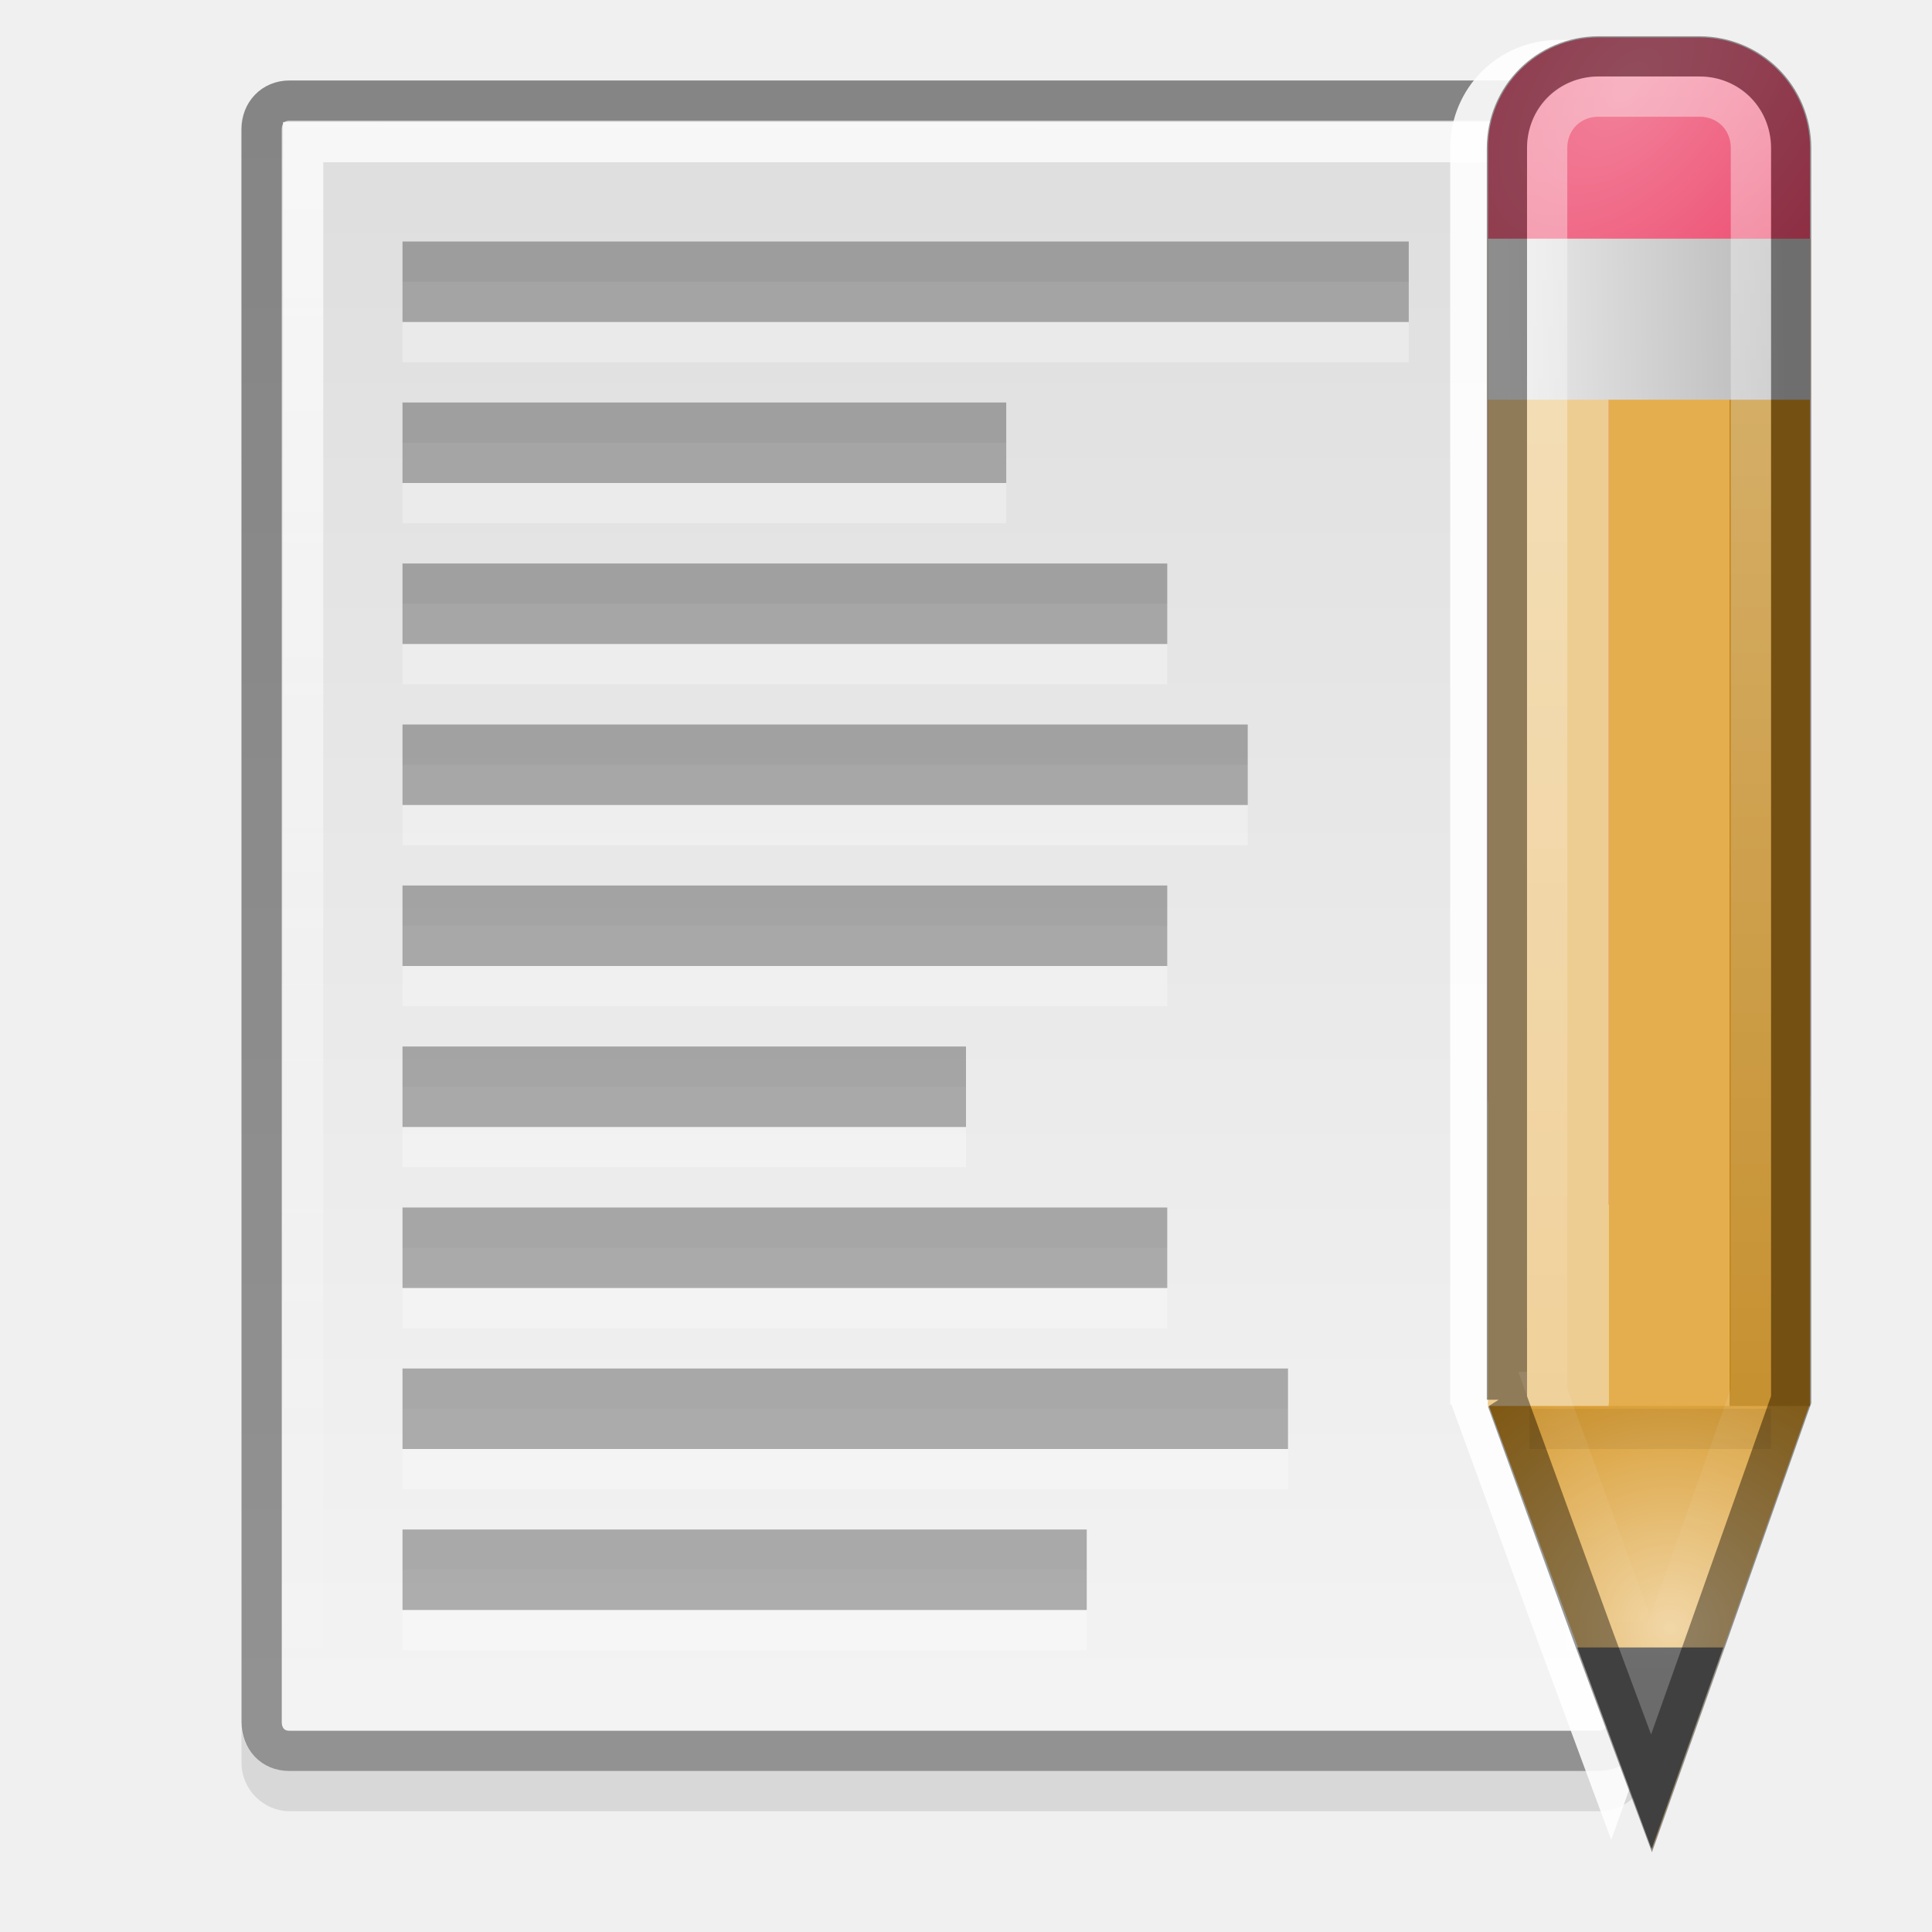
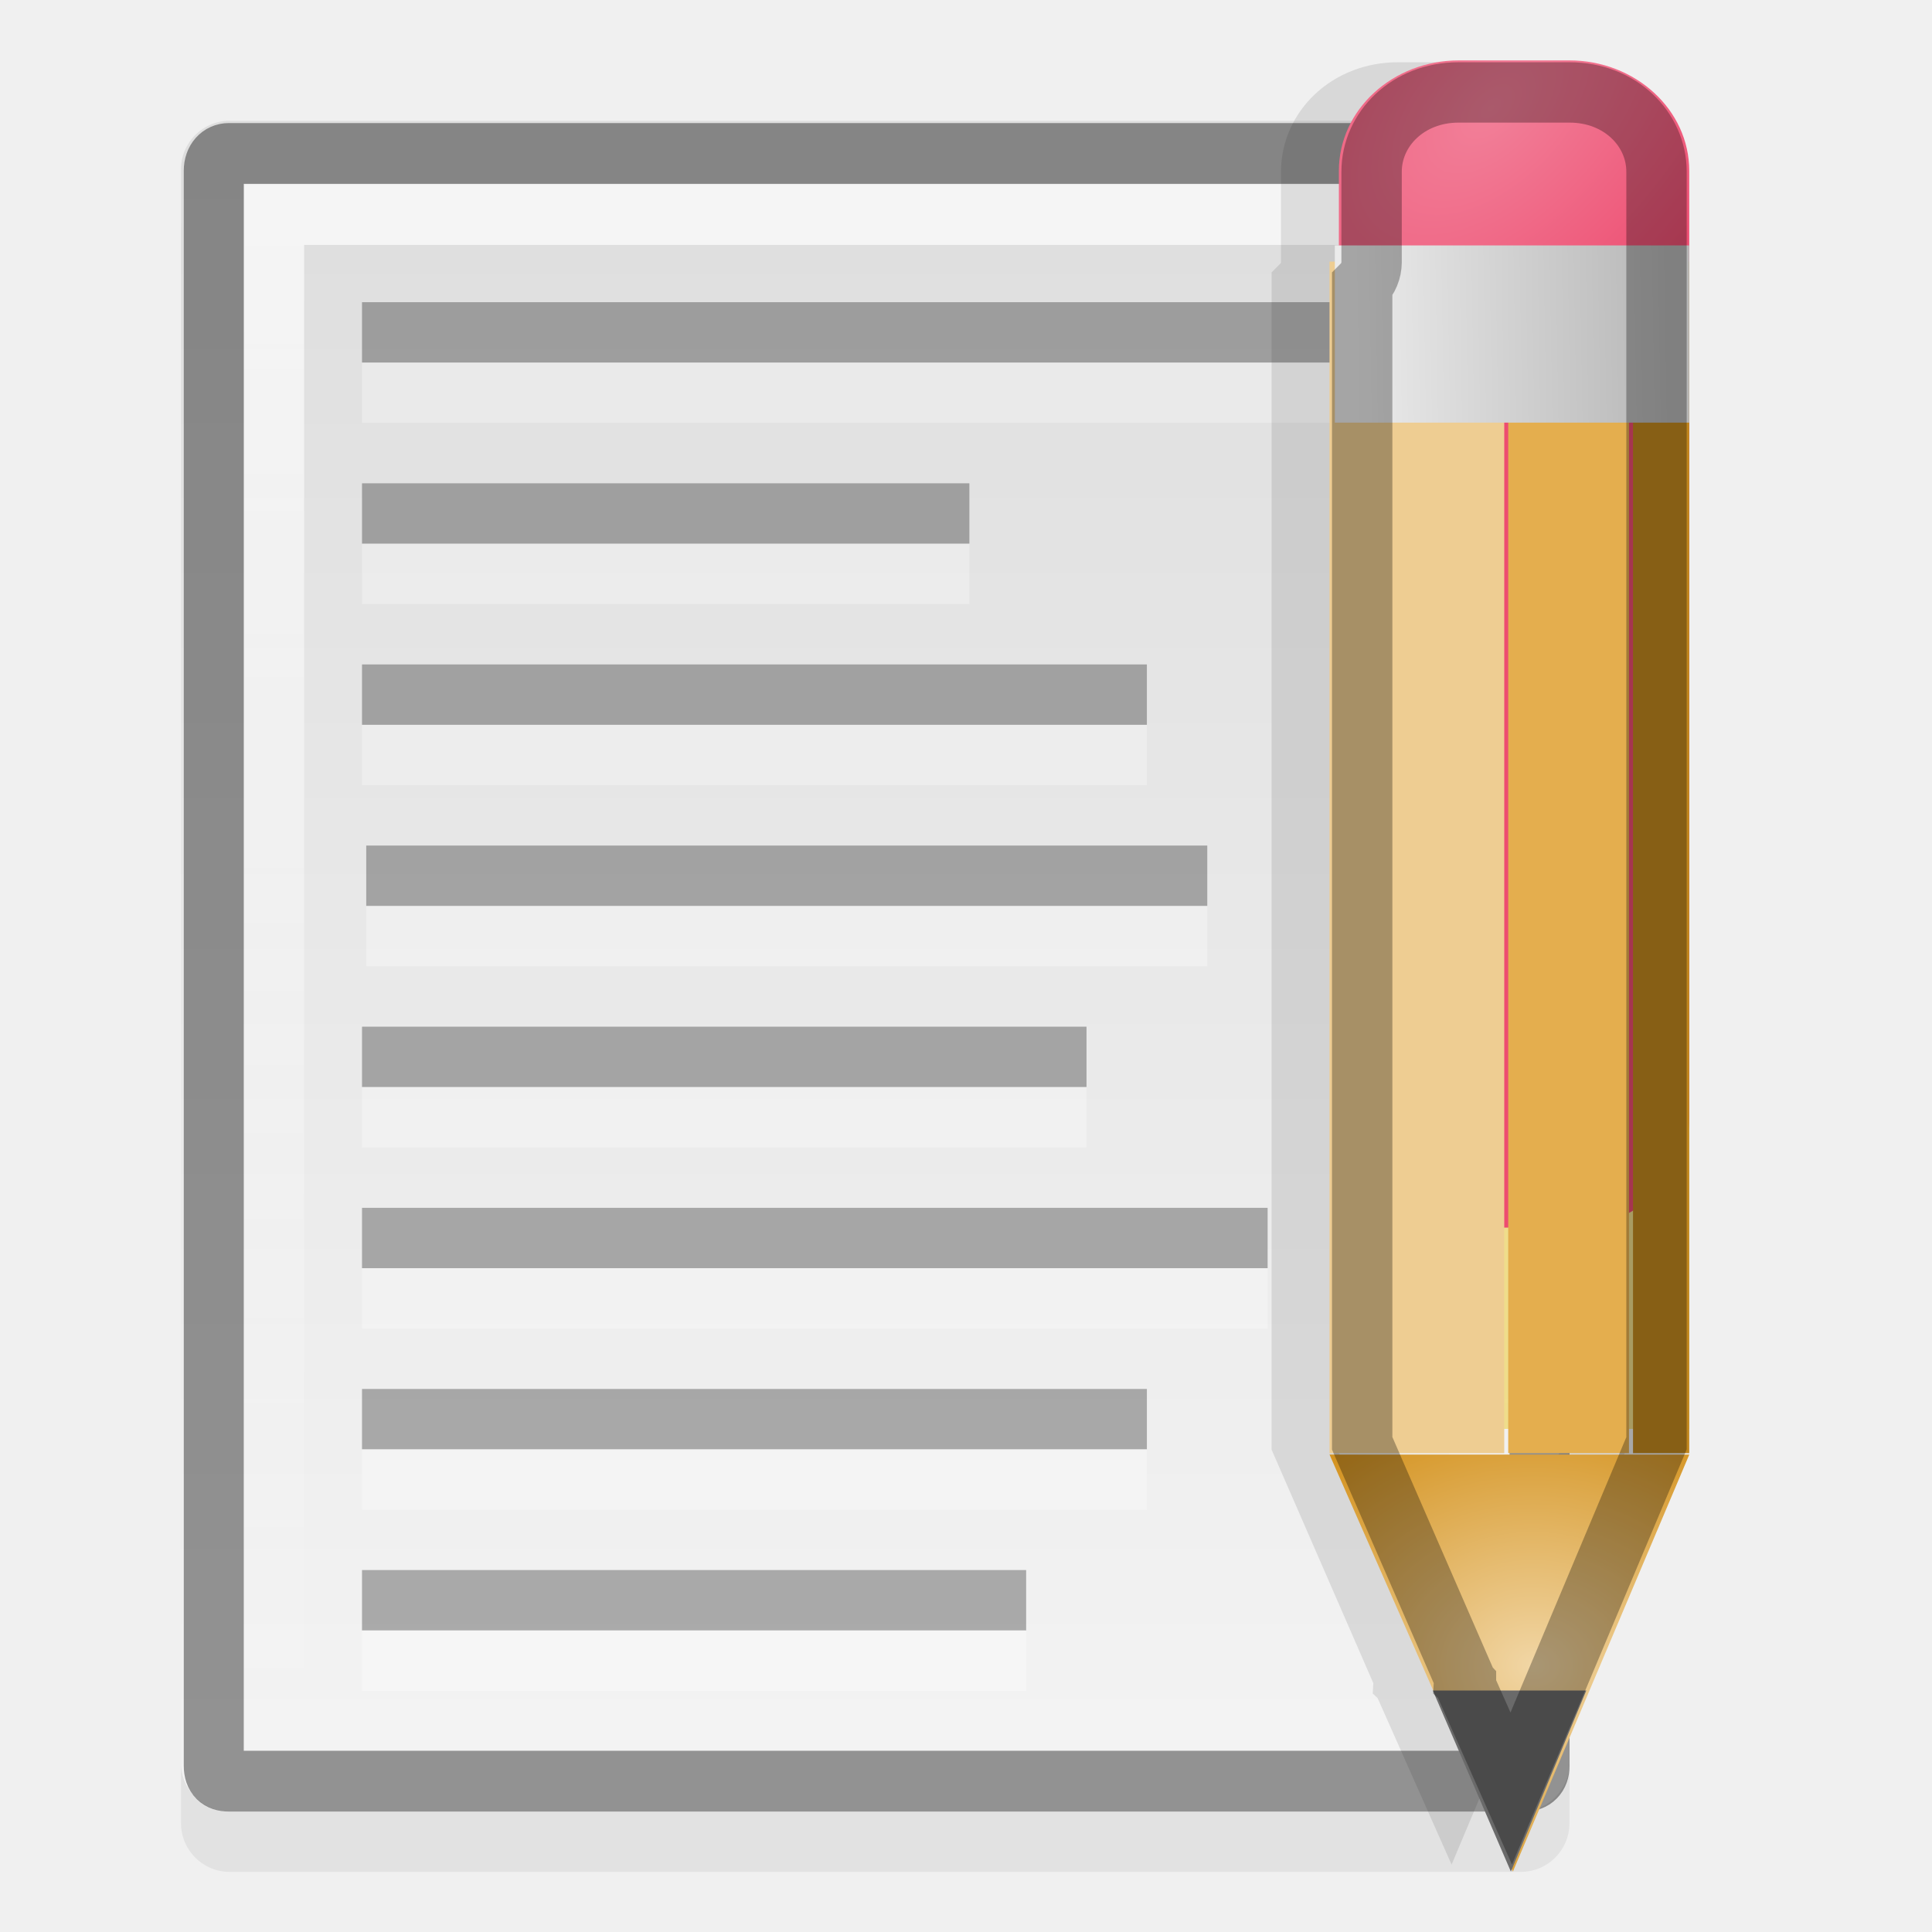
- <svg xmlns="http://www.w3.org/2000/svg" xmlns:xlink="http://www.w3.org/1999/xlink" version="1.0" width="48" height="48" id="svg2">
+ <svg xmlns="http://www.w3.org/2000/svg" xmlns:xlink="http://www.w3.org/1999/xlink" version="1.0" width="32" height="32" id="svg2">
  <defs id="defs4">
    <linearGradient id="linearGradient923">
      <stop id="stop925" style="stop-color:#ffffff;stop-opacity:1" offset="0" />
      <stop id="stop927" style="stop-color:#ffffff;stop-opacity:0" offset="1" />
    </linearGradient>
    <linearGradient id="linearGradient911">
      <stop id="stop913" style="stop-color:#ebebeb;stop-opacity:1" offset="0" />
      <stop id="stop915" style="stop-color:#b7b7b7;stop-opacity:1" offset="1" />
    </linearGradient>
    <linearGradient id="linearGradient871">
      <stop id="stop873" style="stop-color:#f1d6a5;stop-opacity:1" offset="0" />
      <stop id="stop875" style="stop-color:#d49320;stop-opacity:1" offset="1" />
    </linearGradient>
    <linearGradient id="linearGradient855">
      <stop id="stop857" style="stop-color:#f28099;stop-opacity:1" offset="0" />
      <stop id="stop859" style="stop-color:#ed4c70;stop-opacity:1" offset="1" />
    </linearGradient>
-     <linearGradient id="linearGradient4023">
-       <stop id="stop4025" style="stop-color:#ffffff;stop-opacity:1" offset="0" />
-       <stop id="stop4027" style="stop-color:#ffffff;stop-opacity:0" offset="1" />
-     </linearGradient>
-     <linearGradient id="linearGradient919">
-       <stop id="stop921" style="stop-color:#dedede;stop-opacity:1" offset="0" />
-       <stop id="stop923" style="stop-color:#f4f4f4;stop-opacity:1" offset="1" />
-     </linearGradient>
-     <linearGradient x1="41" y1="3" x2="41" y2="44" id="linearGradient4015" xlink:href="#linearGradient919" gradientUnits="userSpaceOnUse" />
-     <linearGradient x1="40" y1="3" x2="39.906" y2="42.969" id="linearGradient4029" xlink:href="#linearGradient4023" gradientUnits="userSpaceOnUse" />
    <radialGradient cx="0.704" cy="16.184" r="14.5" fx="0.704" fy="16.184" id="radialGradient861" xlink:href="#linearGradient855" gradientUnits="userSpaceOnUse" gradientTransform="matrix(-0.5518072,-0.4642791,0.262931,-0.3125,-6.054263,23.8531)" />
    <radialGradient cx="-36.514" cy="26.712" r="5.533" fx="-36.514" fy="26.712" id="radialGradient877" xlink:href="#linearGradient871" gradientUnits="userSpaceOnUse" gradientTransform="matrix(0.9932819,0.8058444,-0.806454,0.9940333,17.27893,22.40319)" />
    <linearGradient x1="-8.372" y1="15.469" x2="-8.254" y2="22.531" id="linearGradient917" xlink:href="#linearGradient911" gradientUnits="userSpaceOnUse" />
    <linearGradient x1="-1.906" y1="28.094" x2="-43.369" y2="28.094" id="linearGradient929" xlink:href="#linearGradient923" gradientUnits="userSpaceOnUse" />
+     <linearGradient x1="27.996" y1="1.614" x2="27.996" y2="27.291" id="linearGradient838" xlink:href="#linearGradient832" gradientUnits="userSpaceOnUse" />
+     <linearGradient x1="41" y1="3" x2="41" y2="44" id="linearGradient4015-9" xlink:href="#linearGradient919-6" gradientUnits="userSpaceOnUse" gradientTransform="matrix(0.6579807,0,0,0.6667604,1.062706,0.6613416)" />
+     <linearGradient id="linearGradient919-6">
+       <stop id="stop921-6" style="stop-color:#dedede;stop-opacity:1" offset="0" />
+       <stop id="stop923-8" style="stop-color:#f4f4f4;stop-opacity:1" offset="1" />
+     </linearGradient>
+     <linearGradient id="linearGradient832">
+       <stop id="stop834" style="stop-color:#ffffff;stop-opacity:1" offset="0" />
+       <stop id="stop836" style="stop-color:#ffffff;stop-opacity:0" offset="1" />
+     </linearGradient>
+     <linearGradient x1="-1.906" y1="28.094" x2="-43.369" y2="28.094" id="linearGradient3330" xlink:href="#linearGradient923" gradientUnits="userSpaceOnUse" gradientTransform="matrix(0,-0.6666667,0.6666667,0,8.6458,0.3333332)" />
+     <linearGradient x1="-8.372" y1="15.469" x2="-8.254" y2="22.531" id="linearGradient3335" xlink:href="#linearGradient911" gradientUnits="userSpaceOnUse" gradientTransform="matrix(0.733783,0,0,0.733783,0.3378306,11.10212)" />
+     <radialGradient cx="-36.514" cy="26.712" r="5.533" fx="-36.514" fy="26.712" id="radialGradient3341" xlink:href="#linearGradient871" gradientUnits="userSpaceOnUse" gradientTransform="matrix(0.6002037,-0.6200175,0.7403693,0.5033975,27.53462,-8.499403)" />
+     <radialGradient cx="0.704" cy="16.184" r="14.5" fx="0.704" fy="16.184" id="radialGradient3344" xlink:href="#linearGradient855" gradientUnits="userSpaceOnUse" gradientTransform="matrix(-0.3678715,-0.3367851,0.1752874,-0.2266855,-4.369508,28.59797)" />
+     <radialGradient cx="0.704" cy="16.184" r="14.5" fx="0.704" fy="16.184" id="radialGradient3360" xlink:href="#linearGradient855" gradientUnits="userSpaceOnUse" gradientTransform="matrix(-0.3367851,0.3678715,-0.2266855,-0.1752874,28.59797,4.369508)" />
+     <radialGradient cx="0.704" cy="16.184" r="14.5" fx="0.704" fy="16.184" id="radialGradient3363" xlink:href="#linearGradient855" gradientUnits="userSpaceOnUse" gradientTransform="matrix(-0.3367851,0.3678715,-0.2266855,-0.1752874,28.59797,4.369508)" />
  </defs>
-   <rect width="34.951" height="42" rx="1.209" ry="1.209" x="6" y="3" id="rect4036" style="opacity:0.1;stroke:none" />
-   <g transform="translate(-56.17356,16.2682)" id="g2808" />
-   <g transform="matrix(0.021951,0,0,0.03169375,88.06211,43.45401)" id="g6865" />
-   <g transform="matrix(0.021951,0,0,0.03169375,109.1765,34.72408)" id="g3218" />
-   <rect width="34.951" height="42" rx="1.209" ry="1.209" x="5.986" y="2" id="rect4007" style="fill:url(#linearGradient4015);stroke:none" />
-   <rect width="25" height="2" x="10" y="7" id="rect851" style="opacity:0.3;fill:#ffffff;stroke:none" />
-   <path d="M 7.188,2.5 C 6.784,2.5 6.5,2.8 6.5,3.219 l 0,39.562 C 6.5,43.2 6.784,43.5 7.188,43.5 l 32.531,0 c 0.404,0 0.719,-0.315 0.719,-0.719 l 0,-39.562 C 40.438,2.815 40.123,2.5 39.719,2.5 L 7.188,2.5 z" id="path4019" style="opacity:0.4;fill:none;stroke:#000000" />
-   <rect width="15" height="2" x="10" y="11" id="rect853" style="opacity:0.3;fill:#ffffff;stroke:none" />
-   <path d="m 7.531,3.531 0,38.938 31.875,0 0,-38.938 H 7.531 z" id="path4021" style="opacity:0.78;fill:none;stroke:url(#linearGradient4029)" />
-   <rect width="19" height="2" x="10" y="15" id="rect855" style="opacity:0.3;fill:#ffffff;stroke:none" />
-   <rect width="25" height="2" x="10" y="6" id="rect4059" style="opacity:0.3;stroke:none" />
-   <rect width="21" height="2" x="10" y="19" id="rect857" style="opacity:0.3;fill:#ffffff;stroke:none" />
-   <rect width="15" height="2" x="10" y="10" id="rect835" style="opacity:0.3;stroke:none" />
-   <rect width="19" height="2" x="10" y="23" id="rect859" style="opacity:0.3;fill:#ffffff;stroke:none" />
-   <rect width="19" height="2" x="10" y="14" id="rect837" style="opacity:0.3;stroke:none" />
-   <rect width="14" height="2" x="10" y="27" id="rect861" style="opacity:0.3;fill:#ffffff;stroke:none" />
-   <rect width="21" height="2" x="10" y="18" id="rect839" style="opacity:0.3;stroke:none" />
-   <rect width="19" height="2" x="10" y="31" id="rect863" style="opacity:0.3;fill:#ffffff;stroke:none" />
-   <rect width="19" height="2" x="10" y="22" id="rect841" style="opacity:0.3;stroke:none" />
-   <rect width="22" height="2" x="10" y="35" id="rect865" style="opacity:0.3;fill:#ffffff;stroke:none" />
-   <rect width="14" height="2" x="10" y="26" id="rect843" style="opacity:0.3;stroke:none" />
-   <rect width="17" height="2" x="10" y="39" id="rect867" style="opacity:0.3;fill:#ffffff;stroke:none" />
-   <rect width="19" height="2" x="10" y="30" id="rect845" style="opacity:0.3;stroke:none" />
-   <rect width="22" height="2" x="10" y="34" id="rect847" style="opacity:0.3;stroke:none" />
-   <rect width="17" height="2" x="10" y="38" id="rect849" style="opacity:0.3;stroke:none" />
-   <g transform="matrix(0,-1,1,0,21.96875,-0.06912646)" id="g900">
-     <path d="m -34.969,21.062 a 0.053,0.053 0 0 1 0,0.031 l -6,2.188 -4.812,1.781 4.812,1.719 6,2.125 a 0.053,0.053 0 0 1 0,0.031 h 0.031 28.938 2.25 c 1.491,0 2.688,-1.196 2.688,-2.688 v -2.5 c 0,-1.491 -1.196,-2.688 -2.688,-2.688 h -2.25 -28.938 -0.031 z" transform="translate(1.2354e-4,-7.00025)" id="path933" style="opacity:0.88;fill:#ffffff;stroke:none" />
-     <rect width="29" height="8" x="-35" y="15" id="rect42" style="opacity:0.67;fill:#eed45a;stroke:none" />
-     <rect width="29" height="8" rx="2.743" ry="2.743" x="-30" y="15" id="rect44" style="fill:url(#radialGradient861);stroke:none" />
-     <path d="m -34.934,15 0,8 L -46,19.078 c 11.066,-4.078 0,0 11.066,-4.078 z" id="rect46" style="fill:url(#radialGradient877);stroke:none" />
-     <rect width="29" height="2" x="-35" y="21" id="rect49" style="fill:#c1871e;stroke:none" />
-     <rect width="29" height="3" x="-35" y="18" id="rect51" style="fill:#e4ae4e;stroke:none" />
-     <rect width="29" height="3" x="-35" y="15" id="rect53" style="fill:#eecd92;stroke:none" />
-     <rect width="4" height="8" x="-10" y="15" id="rect864" style="fill:url(#linearGradient917);stroke:none" />
-     <path d="m -41,17.219 -5,1.844 5,1.781 v -3.625 z" id="rect866" style="fill:#6a6a6a;stroke:none" />
-     <path d="m -34.844,21.469 -6,2.188 -3.781,1.406 3.781,1.344 6,2.125 0.031,0 28.812,0 2.25,0 c 1.267,0 2.281,-1.014 2.281,-2.281 v -2.5 c 0,-1.267 -1.014,-2.281 -2.281,-2.281 h -2.25 -28.844 z" transform="translate(0,-6)" id="path898" style="opacity:0.4;fill:none;stroke:#000000" />
-     <path d="m -34.656,22.469 -5.844,2.125 -1.188,0.438 1.188,0.438 5.844,2.062 28.656,0 2.25,0 c 0.729,0 1.281,-0.552 1.281,-1.281 v -2.5 c 0,-0.729 -0.552,-1.281 -1.281,-1.281 H -6 -34.656 z" transform="translate(0,-6)" id="path921" style="opacity:0.4;fill:none;stroke:url(#linearGradient929)" />
+   <g transform="translate(-56.17356,0.268198)" id="g2808" />
+   <g transform="matrix(0.021951,0,0,0.03169375,88.06211,27.45401)" id="g6865" />
+   <g transform="matrix(0.021951,0,0,0.03169375,109.1765,18.72408)" id="g3218" />
+   <g transform="translate(-2.003894,0.00513673)" id="g3301">
+     <rect width="22.997" height="28.004" rx="0.806" ry="0.806" x="5.002" y="2.995" id="rect826" style="opacity:0.06;stroke:none" />
+     <g transform="translate(-56.17356,0.268198)" id="g2808-6" />
+     <g transform="matrix(0.021951,0,0,0.03169375,88.06211,27.45401)" id="g6865-4" />
+     <g transform="matrix(0.021951,0,0,0.03169375,109.1765,18.72408)" id="g3218-5" />
+     <rect width="22.997" height="28.004" rx="0.806" ry="0.806" x="5.002" y="1.995" id="rect4007-2" style="fill:url(#linearGradient4015-9);stroke:none" />
+     <path d="m 6.781,1.156 c -0.143,0 -0.25,0.113 -0.25,0.281 v 26.094 c 0,0.169 0.09,0.25 0.25,0.25 H 28.25 c 0.155,0 0.25,-0.095 0.25,-0.25 V 1.437 C 28.5,1.283 28.387,1.156 28.25,1.156 H 6.781 z" transform="matrix(0.9995569,0,0,1.012584,-0.9834834,1.365813)" id="path822" style="opacity:0.4;fill:none;stroke:#000000;stroke-width:0.994" />
+     <path d="m 7.531,2.156 0,24.625 19.969,0 0,-24.625 H 7.531 z" transform="matrix(0.9995569,0,0,1.012584,-0.9834834,1.365813)" id="path830" style="opacity:0.7;fill:none;stroke:url(#linearGradient838);stroke-width:0.994" />
+     <g transform="matrix(0.66,0,0,0.66,-0.1350896,19.21498)" id="g2808-4" />
+     <g transform="matrix(0.01448766,0,0,0.02091788,95.06045,37.15761)" id="g6865-5" />
+     <g transform="matrix(0.01448766,0,0,0.02091788,108.996,31.39586)" id="g3218-9" />
+     <rect width="17" height="1" x="8" y="5" id="rect4059-2" style="opacity:0.3;stroke:none" />
+     <rect width="10.06" height="1" x="8" y="8" id="rect835-7" style="opacity:0.3;stroke:none" />
+     <rect width="13" height="1" x="8" y="11" id="rect837-5" style="opacity:0.3;stroke:none" />
+     <rect width="13.93" height="1" x="8.07" y="14" id="rect839-1" style="opacity:0.3;stroke:none" />
+     <rect width="12" height="1" x="8" y="17" id="rect841-9" style="opacity:0.3;stroke:none" />
+     <rect width="15" height="1" x="8" y="20" id="rect845-2" style="opacity:0.3;stroke:none" />
+     <rect width="13" height="1" x="8" y="23" id="rect847-4" style="opacity:0.3;stroke:none" />
+     <rect width="11" height="1" x="8" y="26" id="rect849-8" style="opacity:0.3;stroke:none" />
+     <rect width="17" height="1" x="8" y="6" id="rect878" style="opacity:0.3;fill:#ffffff;stroke:none" />
+     <rect width="10.06" height="1" x="8" y="9" id="rect880" style="opacity:0.3;fill:#ffffff;stroke:none" />
+     <rect width="13" height="1" x="8" y="12" id="rect882" style="opacity:0.3;fill:#ffffff;stroke:none" />
+     <rect width="13.93" height="1" x="8.07" y="15" id="rect884" style="opacity:0.3;fill:#ffffff;stroke:none" />
+     <rect width="12" height="1" x="8" y="18" id="rect886" style="opacity:0.3;fill:#ffffff;stroke:none" />
+     <rect width="15" height="1" x="8" y="21" id="rect888" style="opacity:0.3;fill:#ffffff;stroke:none" />
+     <rect width="13" height="1" x="8" y="24" id="rect890" style="opacity:0.3;fill:#ffffff;stroke:none" />
+     <rect width="11" height="1" x="8" y="27" id="rect892" style="opacity:0.3;fill:#ffffff;stroke:none" />
  </g>
-   <rect width="6" height="1" x="38" y="35" id="rect931" style="opacity:0.06;stroke:none" />
+   <path d="m 24.156,1.531 c -0.832,0 -1.438,0.606 -1.438,1.312 l 0,1.5 a 0.537,0.537 0 0 1 -0.156,0.375 l 0,19.188 1.688,3.875 a 0.537,0.537 0 0 1 0,0.062 0.537,0.537 0 0 1 0.031,0.031 l 0,0.062 0.75,1.688 2.406,-5.719 0,-5.406 0,-15.656 c 0,-0.707 -0.605,-1.312 -1.438,-1.312 l -1.844,0 z" transform="translate(-1.0005,0)" id="path3368" style="opacity:0.1;fill:none;stroke:#000000" />
+   <rect width="19.333" height="5.333" x="-23.667" y="22.646" transform="matrix(0,-1,1,0,0,0)" id="rect42" style="opacity:0.67;fill:#eed45a;stroke:none" />
+   <rect width="19.333" height="5.803" rx="1.829" ry="1.99" x="-20.333" y="22.176" transform="matrix(0,-1,1,0,0,0)" id="rect44" style="fill:url(#radialGradient3344);stroke:none" />
+   <path d="m 22.021,24.092 5.959,0 L 25.058,31 c -3.037,-6.908 0,0 -3.037,-6.908 z" id="rect46" style="fill:url(#radialGradient3341);stroke:none" />
+   <rect width="19.736" height="0.931" x="-24.069" y="27.048" transform="matrix(0,-1,1,0,0,0)" id="rect49" style="fill:#c1871e;stroke:none" />
+   <rect width="19.736" height="2" x="-24.069" y="24.981" transform="matrix(0,-1,1,0,0,0)" id="rect51" style="fill:#e4ae4e;stroke:none" />
+   <rect width="19.736" height="2.894" x="-24.069" y="22.021" transform="matrix(0,-1,1,0,0,0)" id="rect53" style="fill:#eecd92;stroke:none" />
+   <rect width="2.935" height="5.87" x="-7" y="22.109" transform="matrix(0,-1,1,0,0,0)" id="rect864" style="fill:url(#linearGradient3335);stroke:none" />
+   <path d="m 23.732,28 1.293,3 1.249,-3 -2.542,0 z" id="rect866" style="fill:#6a6a6a;stroke:none" />
+   <path d="m 24.156,1.531 c -0.832,0 -1.438,0.606 -1.438,1.312 l 0,1.5 a 0.537,0.537 0 0 1 -0.156,0.375 l 0,19.188 1.688,3.875 a 0.537,0.537 0 0 1 0,0.062 0.537,0.537 0 0 1 0.031,0.031 l 0,0.062 0.75,1.688 2.406,-5.719 0,-5.406 0,-15.656 c 0,-0.707 -0.605,-1.312 -1.438,-1.312 l -1.844,0 z" id="path3366" style="opacity:0.3;fill:none;stroke:#000000" />
</svg>
